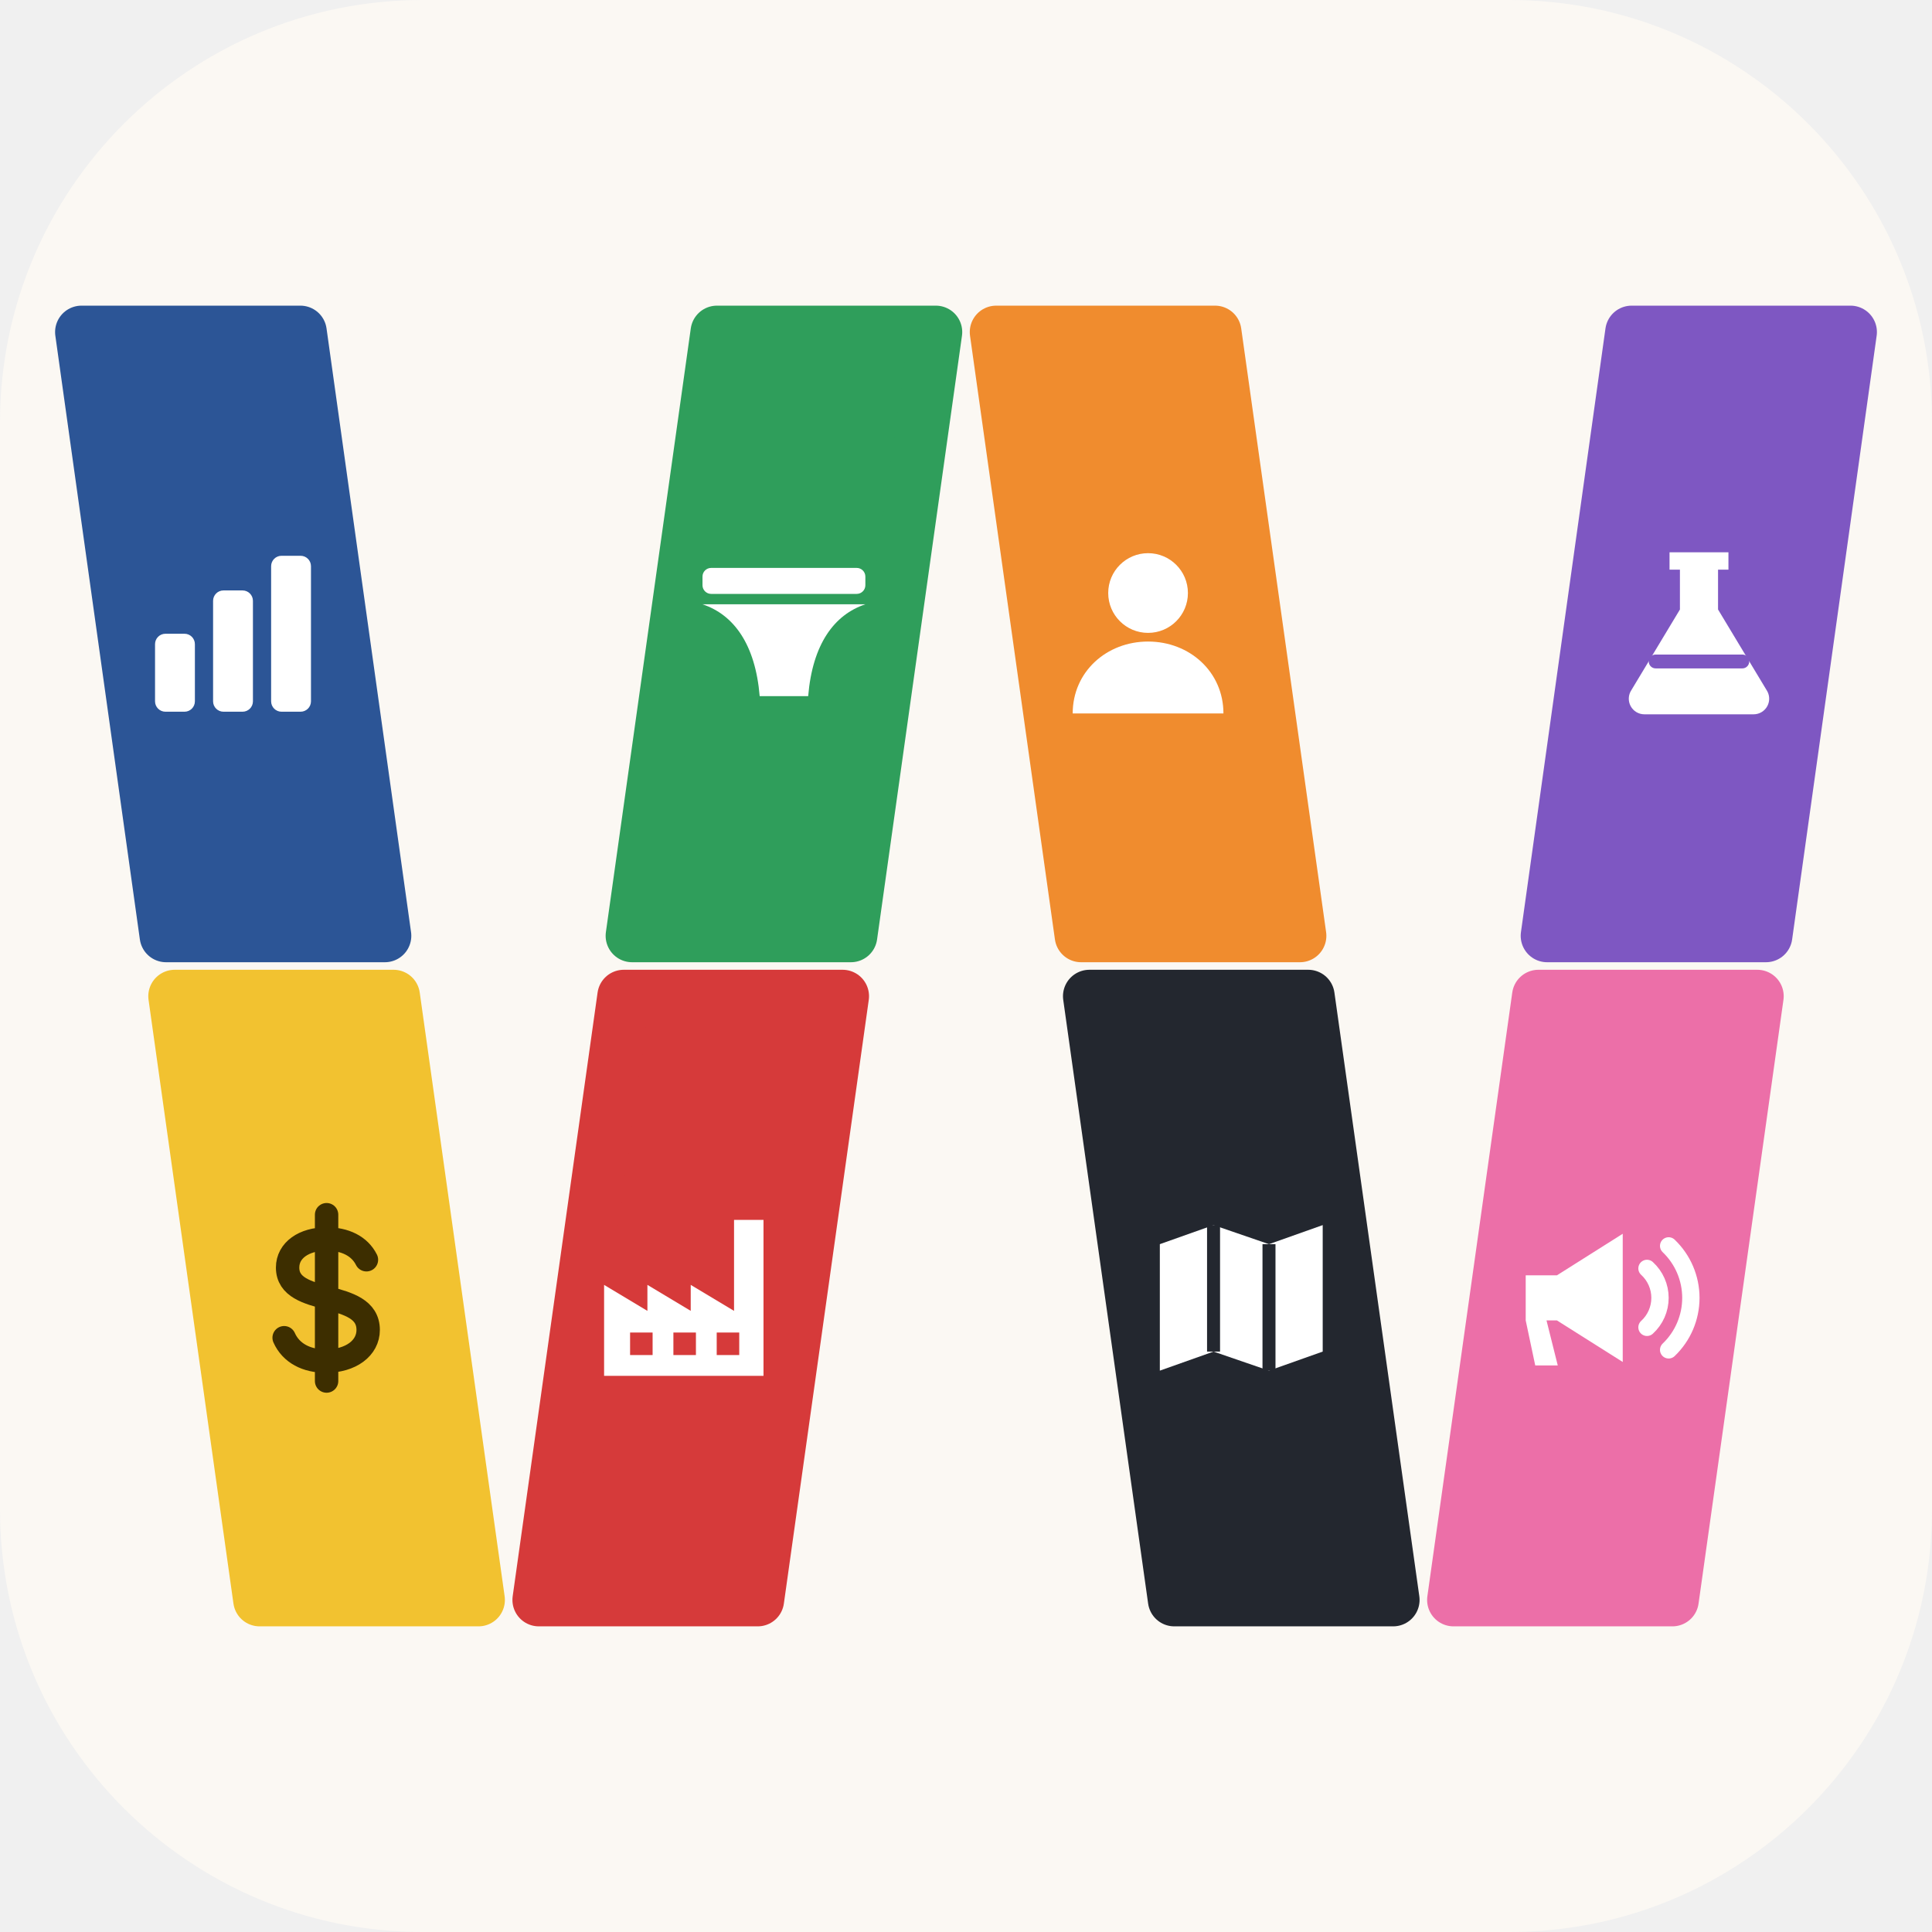
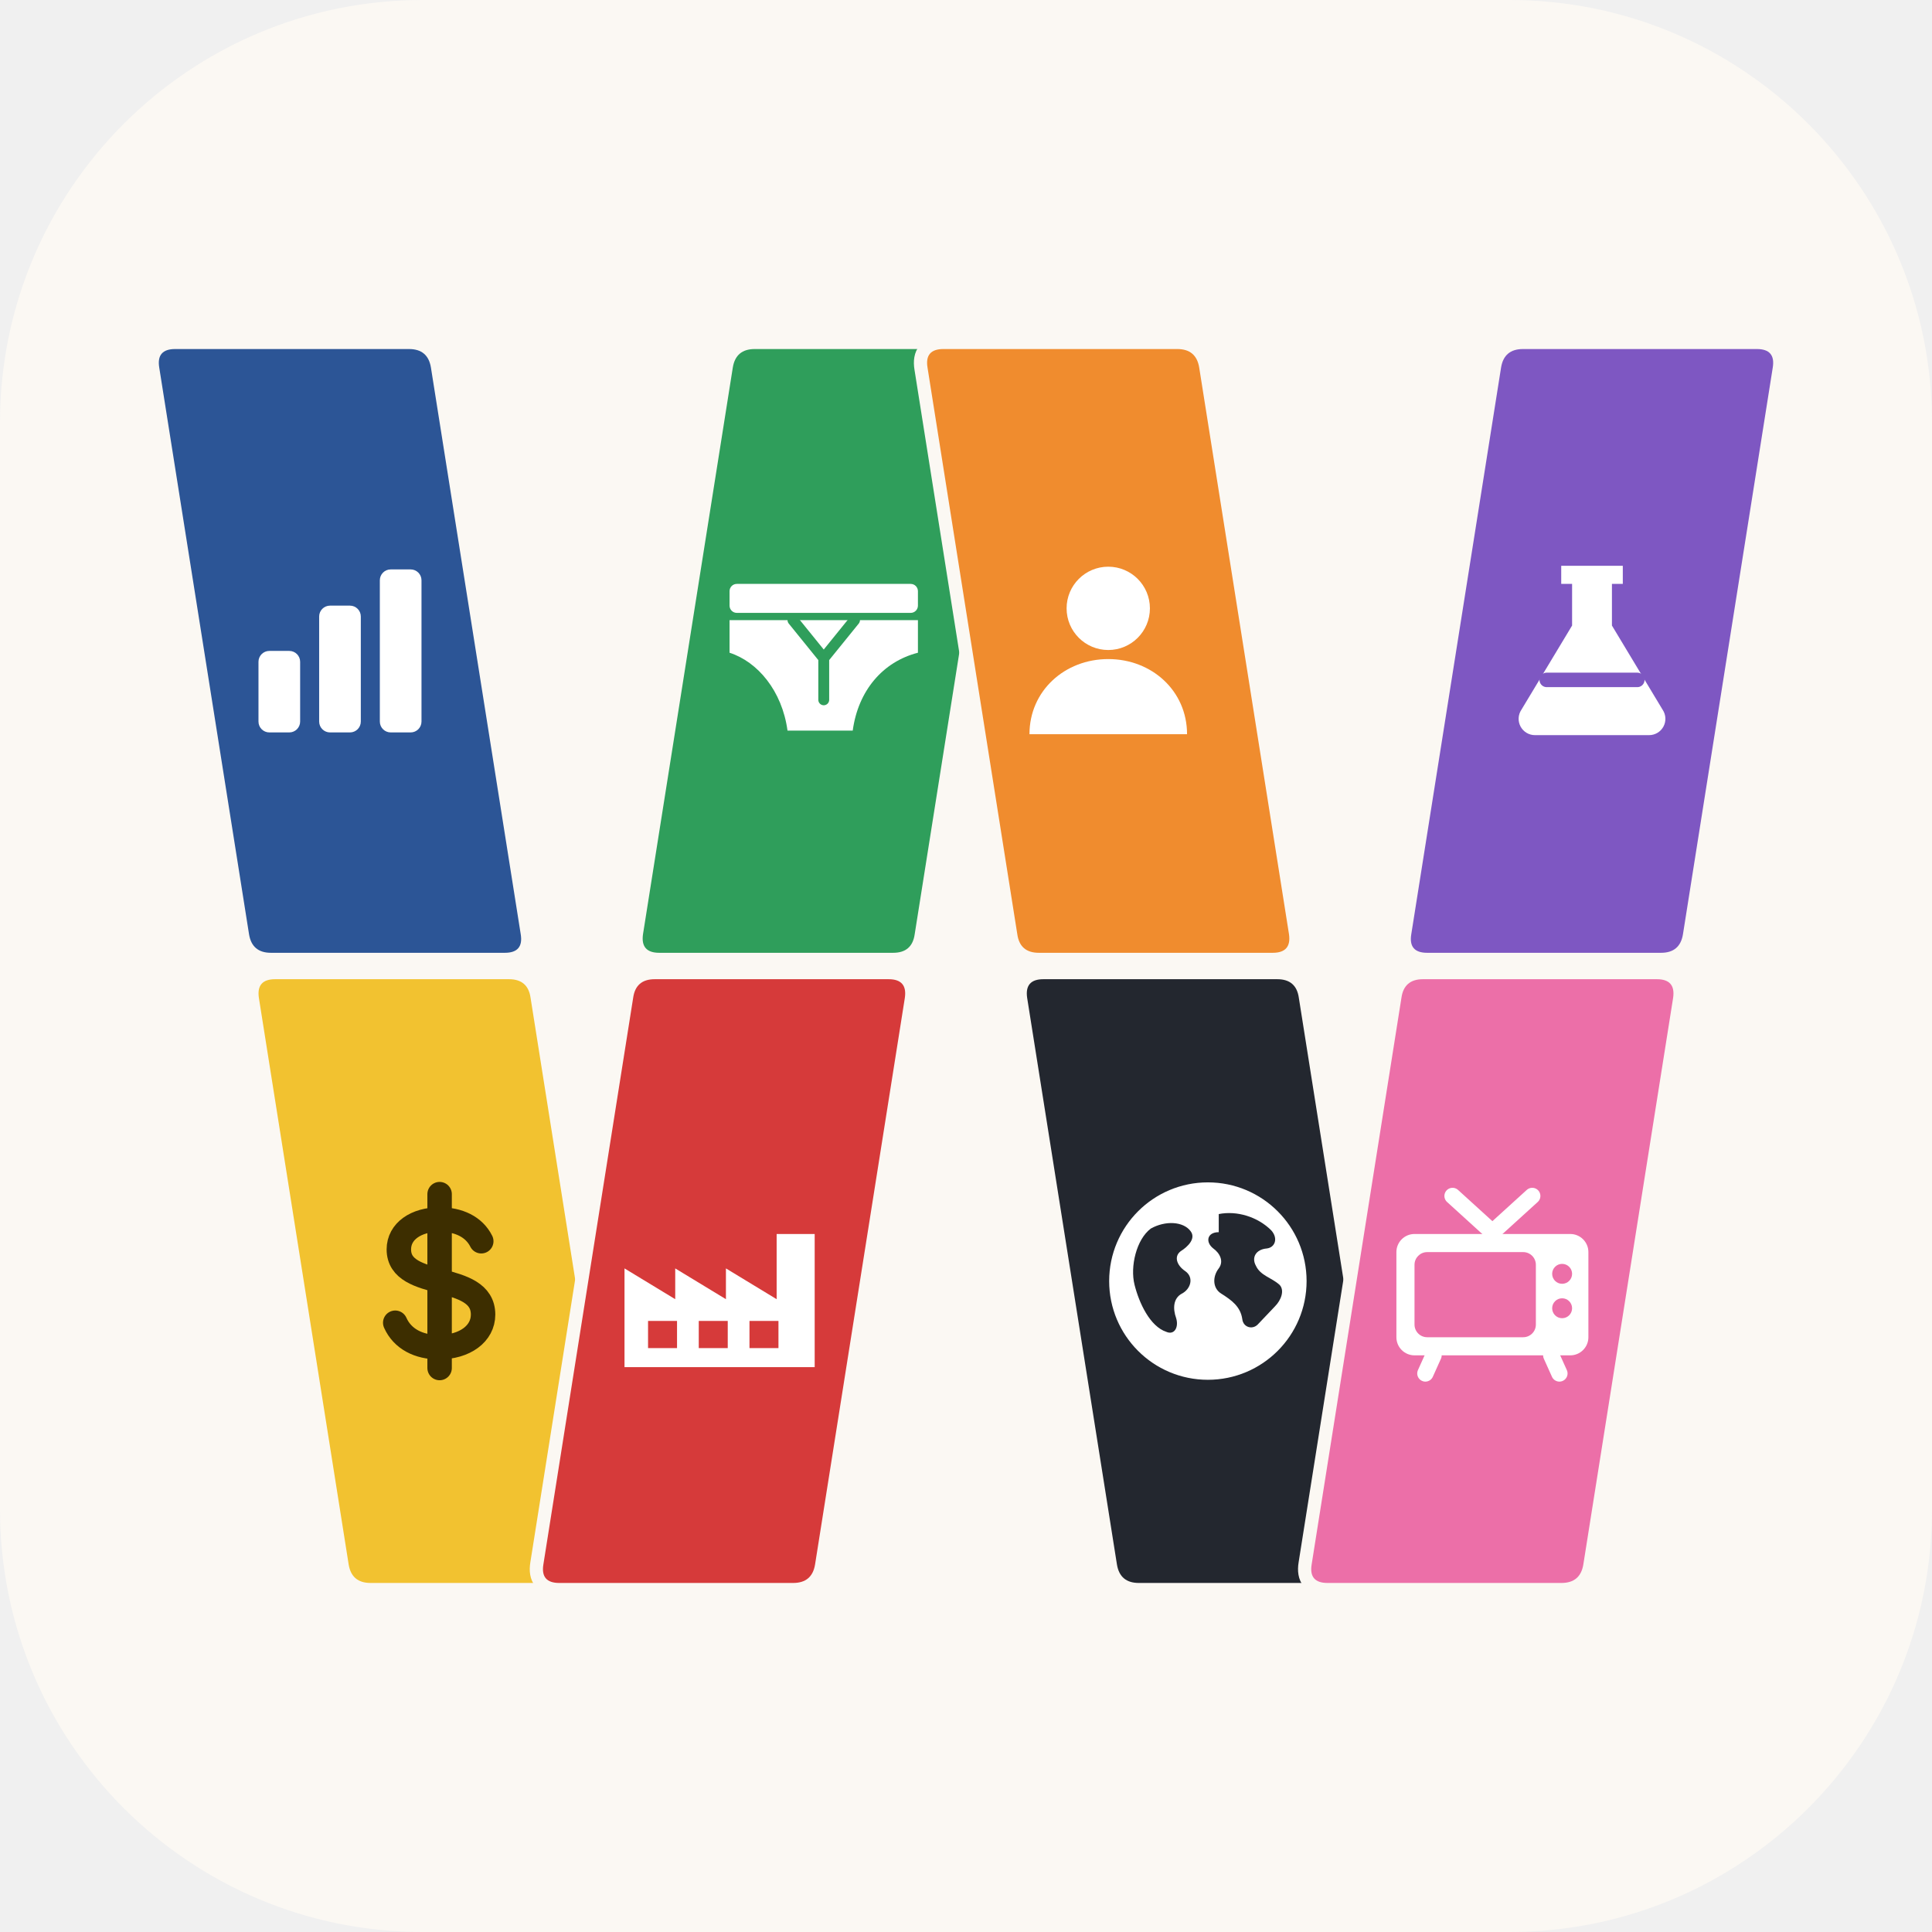
<svg xmlns="http://www.w3.org/2000/svg" viewBox="0 0 512 512">
  <rect width="512" height="512" rx="112" fill="#FBF8F3" />
-   <path d="M21.6,88.0 L79.6,88.0 L102.0,248.0 L44.0,248.0Z" fill="#2C5596" stroke="#2C5596" stroke-width="14" stroke-linejoin="round" />
-   <g transform="translate(34.2 140.4) scale(2.2958)" fill="#fff" color="#fff">
+   <path d="M42.2,97.4 Q41.4,92.5 46.4,92.5 L108.4,92.5 Q113.4,92.5 114.2,97.4 L138.0,247.6 Q138.8,252.5 133.8,252.5 L71.8,252.5 Q66.8,252.5 66.0,247.6Z" fill="#2C5596" stroke="#FBF8F3" stroke-width="7" paint-order="stroke" stroke-linejoin="round" />
+   <g transform="translate(61.3 143.7) scale(2.4)" fill="#fff" color="#fff">
    <rect x="3" y="12" width="4.6" height="9" rx="1.2" />
    <rect x="9.7" y="7" width="4.6" height="14" rx="1.2" />
    <rect x="16.4" y="3" width="4.6" height="18" rx="1.2" />
  </g>
-   <path d="M46.3,264.0 L104.3,264.0 L126.8,424.0 L68.8,424.0Z" fill="#F2C230" stroke="#F2C230" stroke-width="14" stroke-linejoin="round" />
-   <g transform="translate(59.0 316.4) scale(2.2958)" fill="#3d2e00" color="#3d2e00">
+   <path d="M68.6,264.4 Q67.9,259.5 72.9,259.5 L134.9,259.5 Q139.9,259.5 140.6,264.4 L164.4,414.6 Q165.2,419.5 160.2,419.5 L98.2,419.5 Q93.2,419.5 92.4,414.6Z" fill="#F2C230" stroke="#FBF8F3" stroke-width="7" paint-order="stroke" stroke-linejoin="round" />
+   <g transform="translate(87.7 310.7) scale(2.4)" fill="#3d2e00" color="#3d2e00">
    <path d="M16.6 7.6c-.8-1.6-2.5-2.4-4.6-2.4-2.6 0-4.5 1.3-4.5 3.3 0 4.6 9.3 2.4 9.3 7.2 0 2.1-2 3.6-4.9 3.6-2.2 0-4-.9-4.8-2.7M12 2.4v19.2" fill="none" stroke="currentColor" stroke-width="2.7" stroke-linecap="round" stroke-linejoin="round" />
  </g>
-   <path d="M165.3,264.0 L223.3,264.0 L200.8,424.0 L142.8,424.0Z" fill="#D63A3A" stroke="#D63A3A" stroke-width="14" stroke-linejoin="round" />
-   <g transform="translate(155.5 316.4) scale(2.2958)" fill="#fff" color="#fff">
-     <path d="M2 21V10.5l5 3v-3l5 3v-3l5 3V3h3.4v18z" />
-     <rect x="5" y="16" width="2.6" height="2.6" fill="#D63A3A" />
-     <rect x="10" y="16" width="2.6" height="2.6" fill="#D63A3A" />
-     <rect x="15" y="16" width="2.6" height="2.6" fill="#D63A3A" />
+   <path d="M167.8,264.4 Q168.5,259.5 173.5,259.5 L235.5,259.5 Q240.5,259.5 239.8,264.4 L216.0,414.6 Q215.2,419.5 210.2,419.5 L148.2,419.5 Q143.2,419.5 144.0,414.6Z" fill="#D63A3A" stroke="#FBF8F3" stroke-width="7" paint-order="stroke" stroke-linejoin="round" />
+   <g transform="translate(163.1 310.7) scale(2.4)" fill="#fff" color="#fff">
+     <path d="M1 21.5V10.6l5.6 3.4v-3.4l5.6 3.4v-3.4l5.6 3.4V6.8h4.2v14.7z" />
+     <rect x="3.6" y="16.4" width="3.2" height="3" fill="#D63A3A" />
+     <rect x="9.2" y="16.4" width="3.2" height="3" fill="#D63A3A" />
+     <rect x="14.8" y="16.4" width="3.2" height="3" fill="#D63A3A" />
  </g>
-   <path d="M190.0,88.0 L248.0,88.0 L225.5,248.0 L167.5,248.0Z" fill="#2F9E5B" stroke="#2F9E5B" stroke-width="14" stroke-linejoin="round" />
-   <g transform="translate(180.2 140.4) scale(2.2958)" fill="#fff" color="#fff">
-     <rect x="2.6" y="4.4" width="18.8" height="3" rx="1" />
-     <path d="M2.6 8.6h18.8c-3.6 1.2-6.1 4.6-6.6 10.6H9.2C8.7 13.2 6.2 9.8 2.6 8.6z" />
+   <path d="M194.2,97.4 Q195.0,92.5 200.0,92.5 L262.0,92.5 Q267.0,92.5 266.2,97.4 L242.4,247.6 Q241.7,252.5 236.7,252.5 L174.7,252.5 Q169.7,252.5 170.4,247.6Z" fill="#2F9E5B" stroke="#FBF8F3" stroke-width="7" paint-order="stroke" stroke-linejoin="round" />
+   <g transform="translate(189.5 143.7) scale(2.4)" fill="#fff" color="#fff">
+     <rect x="1.6" y="4.6" width="20.8" height="3.2" rx=".8" />
+     <path d="M1.6 8.6h20.8v3.6c-3.9 1-6.6 4.2-7.2 8.6H8C7.4 16.4 4.7 13.2 1.6 12.2z" />
+     <path d="M8.6 8.6l3.4 4.2 3.4-4.2M12 12.8v4.6" fill="none" stroke="#2F9E5B" stroke-width="1.2" stroke-linecap="round" stroke-linejoin="round" />
  </g>
-   <path d="M264.0,88.0 L322.0,88.0 L344.5,248.0 L286.5,248.0Z" fill="#F08C2E" stroke="#F08C2E" stroke-width="14" stroke-linejoin="round" />
-   <g transform="translate(276.7 140.4) scale(2.2958)" fill="#fff" color="#fff">
+   <path d="M245.8,97.4 Q245.0,92.5 250.0,92.5 L312.0,92.5 Q317.0,92.5 317.8,97.4 L341.6,247.6 Q342.3,252.5 337.3,252.5 L275.3,252.5 Q270.3,252.5 269.6,247.6Z" fill="#F08C2E" stroke="#FBF8F3" stroke-width="7" paint-order="stroke" stroke-linejoin="round" />
+   <g transform="translate(264.9 143.7) scale(2.4)" fill="#fff" color="#fff">
    <circle cx="12" cy="7.3" r="4.6" />
    <path d="M3.3 21.2c0-4.8 3.9-8.3 8.7-8.3s8.7 3.5 8.7 8.3z" />
  </g>
-   <path d="M288.7,264.0 L346.7,264.0 L369.2,424.0 L311.2,424.0Z" fill="#23272F" stroke="#23272F" stroke-width="14" stroke-linejoin="round" />
-   <g transform="translate(301.4 316.4) scale(2.2958)" fill="#fff" color="#fff">
-     <path d="M2.6 5.8 8.8 3.6l6.4 2.2 6.2-2.2v14.6l-6.2 2.2-6.4-2.2-6.2 2.2z" />
-     <path d="M8.8 3.6v14.6M15.2 5.8v14.6" stroke="#23272F" stroke-width="1.5" />
+   <path d="M272.2,264.4 Q271.5,259.5 276.5,259.5 L338.5,259.5 Q343.5,259.5 344.2,264.4 L368.0,414.6 Q368.8,419.5 363.8,419.5 L301.8,419.5 Q296.8,419.5 296.0,414.6Z" fill="#23272F" stroke="#FBF8F3" stroke-width="7" paint-order="stroke" stroke-linejoin="round" />
+   <g transform="translate(291.3 310.7) scale(2.4)" fill="#fff" color="#fff">
+     <circle cx="12" cy="12" r="10.2" />
+     <g fill="#23272F">
+       <path d="M5.7 6.2c1.6-.9 3.6-.8 4.4.3.6.8-.3 1.7-1.1 2.2-.8.6-.4 1.6.5 2.2 1 .7.6 2-.4 2.5-.9.5-1 1.6-.6 2.7.3 1-.2 1.9-1.1 1.5C5.6 17 4.4 14.4 3.9 12.4c-.5-2 .2-5 1.8-6.2z" />
+       <path d="M13.2 4.6c2-.4 4.3.3 5.8 1.8.8.9.4 1.9-.5 2-1.2.1-1.7 1-1.2 1.9.5 1.1 1.7 1.3 2.6 2.1.6.6.2 1.7-.5 2.4l-1.9 2c-.6.6-1.6.3-1.7-.6-.2-1.4-1.2-2.1-2.3-2.8-1-.6-1-1.9-.3-2.8.6-.8.1-1.7-.6-2.2-.9-.7-.7-1.8.6-1.8z" />
+     </g>
+     <circle cx="12" cy="12" r="10.2" fill="none" stroke="currentColor" stroke-width="1.4" />
  </g>
-   <path d="M407.7,264.0 L465.7,264.0 L443.2,424.0 L385.2,424.0Z" fill="#EC6FA8" stroke="#EC6FA8" stroke-width="14" stroke-linejoin="round" />
-   <g transform="translate(397.9 316.4) scale(2.2958)" fill="#fff" color="#fff">
-     <path d="M2.8 9.4h3.6L14 4.6v14.8l-7.6-4.8H5.2l1.3 5.2H3.9l-1.1-5.2z" />
-     <path d="M16.8 8.6a4.6 4.6 0 0 1 0 6.8M19.3 6a8.3 8.3 0 0 1 0 12" fill="none" stroke="currentColor" stroke-width="2" stroke-linecap="round" />
+   <path d="M371.4,264.4 Q372.1,259.5 377.1,259.5 L439.1,259.5 Q444.1,259.5 443.4,264.4 L419.6,414.6 Q418.8,419.5 413.8,419.5 L351.8,419.5 Q346.8,419.5 347.6,414.6Z" fill="#EC6FA8" stroke="#FBF8F3" stroke-width="7" paint-order="stroke" stroke-linejoin="round" />
+   <g transform="translate(366.7 310.7) scale(2.4)" fill="#fff" color="#fff">
+     <path d="M7.6 2.6 12 6.6l4.4-4" fill="none" stroke="currentColor" stroke-width="1.8" stroke-linecap="round" stroke-linejoin="round" />
+     <rect x="1.4" y="6.8" width="21.2" height="13.4" rx="2" />
+     <rect x="3.4" y="8.8" width="13.4" height="9.4" rx="1.4" fill="#EC6FA8" />
+     <circle cx="19.7" cy="11.2" r="1.1" fill="#EC6FA8" />
+     <circle cx="19.7" cy="15" r="1.1" fill="#EC6FA8" />
+     <path d="M5.5 20.2 4.6 22.2M18.5 20.2l.9 2" stroke="currentColor" stroke-width="1.8" stroke-linecap="round" />
  </g>
-   <path d="M432.4,88.0 L490.4,88.0 L468.0,248.0 L410.0,248.0Z" fill="#7E57C2" stroke="#7E57C2" stroke-width="14" stroke-linejoin="round" />
-   <g transform="translate(422.7 140.4) scale(2.2958)" fill="#fff" color="#fff">
+   <path d="M397.8,97.4 Q398.6,92.5 403.6,92.5 L465.6,92.5 Q470.6,92.5 469.8,97.4 L446.0,247.6 Q445.2,252.5 440.2,252.5 L378.2,252.5 Q373.2,252.5 374.0,247.6Z" fill="#7E57C2" stroke="#FBF8F3" stroke-width="7" paint-order="stroke" stroke-linejoin="round" />
+   <g transform="translate(393.1 143.7) scale(2.4)" fill="#fff" color="#fff">
    <path d="M8.6 2.6h6.8v2h-1.2v4.6l5.6 9.3a1.8 1.8 0 0 1-1.5 2.8H5.7a1.8 1.8 0 0 1-1.5-2.8l5.6-9.3V4.6H8.6z" />
    <path d="M7 15.2h10" stroke="#7E57C2" stroke-width="1.6" stroke-linecap="round" />
  </g>
</svg>
